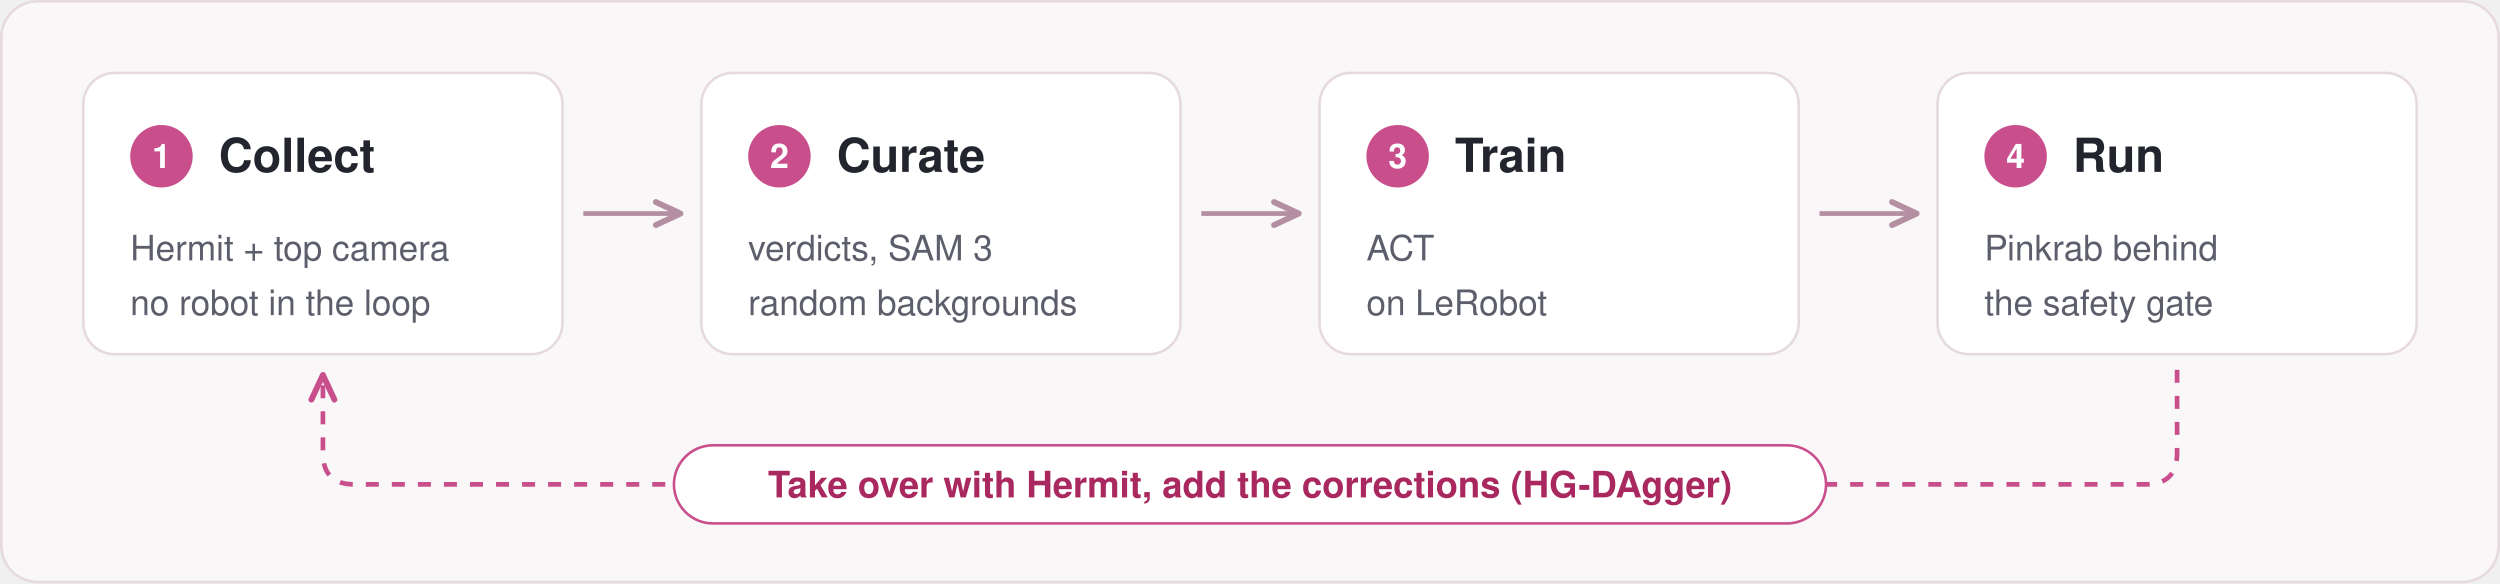
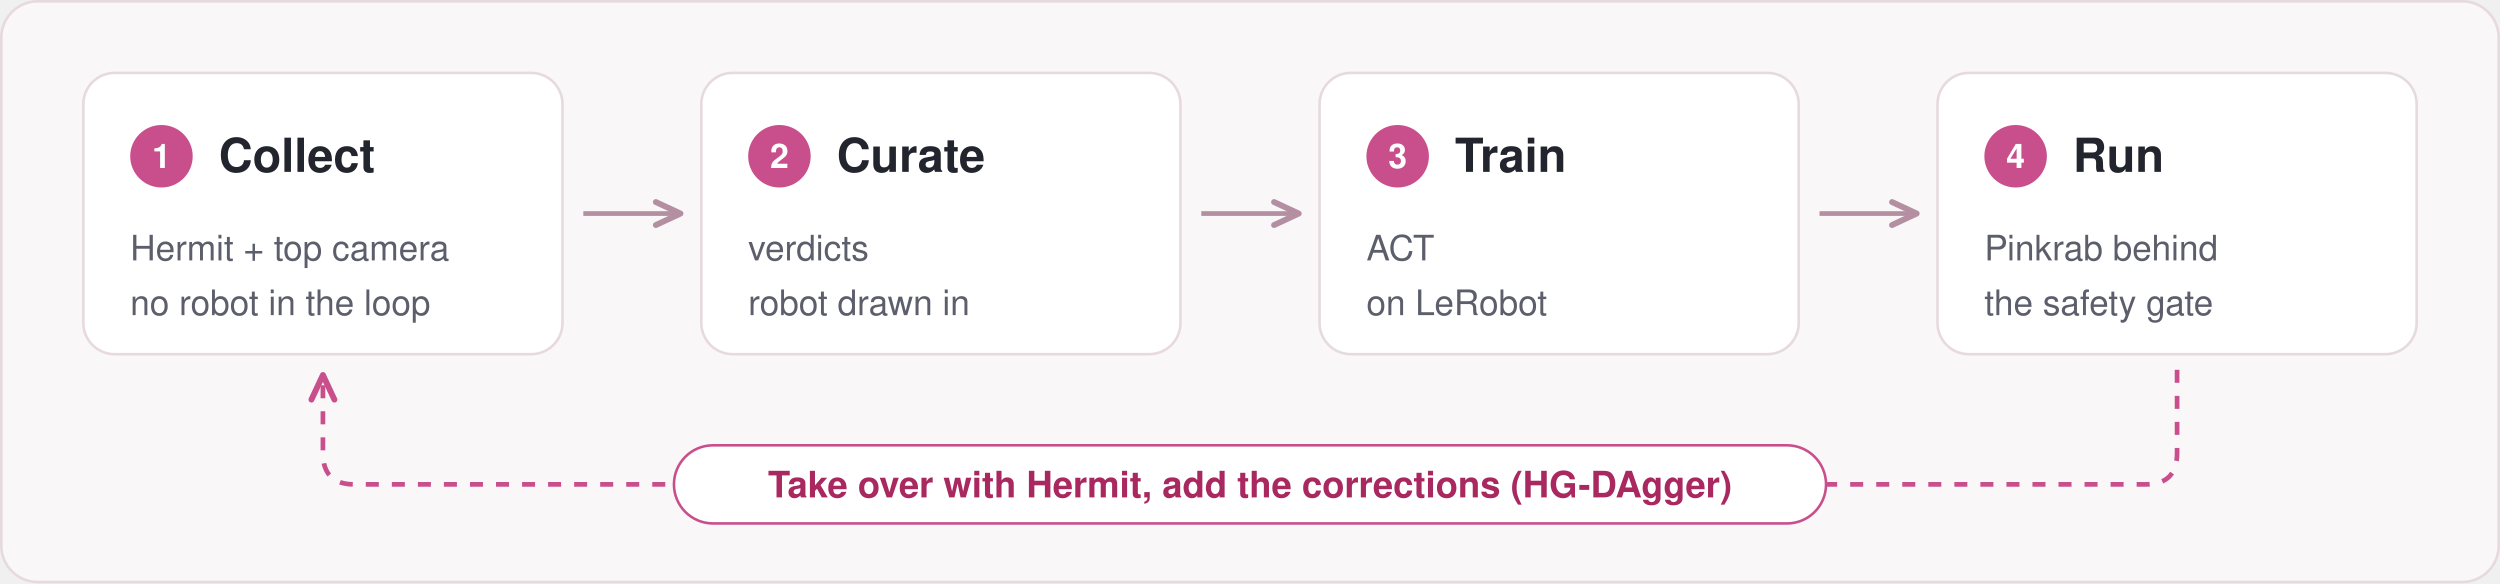
<svg xmlns="http://www.w3.org/2000/svg" width="960" height="224" viewBox="0 0 960 224" role="img" aria-label="Pinkrab workflow: Collect, Curate, Train, Run, and corrections fed back into Collect" font-family="Pretendard, -apple-system, BlinkMacSystemFont, 'Apple SD Gothic Neo', 'Noto Sans KR', 'Segoe UI', Helvetica, Arial, sans-serif">
  <defs>
    <marker id="a" viewBox="0 0 10 10" refX="8.5" refY="5" markerWidth="7" markerHeight="7" orient="auto">
      <path d="M1 1.5 L8.5 5 L1 8.5" fill="none" stroke="#b48ea1" stroke-width="1.8" stroke-linecap="round" stroke-linejoin="round" />
    </marker>
    <marker id="p" viewBox="0 0 10 10" refX="8.5" refY="5" markerWidth="7" markerHeight="7" orient="auto">
      <path d="M1 1.5 L8.5 5 L1 8.5" fill="none" stroke="#c94f8c" stroke-width="1.8" stroke-linecap="round" stroke-linejoin="round" />
    </marker>
  </defs>
  <rect x="0.5" y="0.5" width="959" height="223" rx="14" fill="#faf7f8" stroke="#e6d9e0" />
  <line x1="224.0" y1="82.0" x2="261.3" y2="82.0" stroke="#b48ea1" stroke-width="1.8" marker-end="url(#a)" />
  <line x1="461.3" y1="82.0" x2="498.7" y2="82.0" stroke="#b48ea1" stroke-width="1.8" marker-end="url(#a)" />
  <line x1="698.7" y1="82.0" x2="736.0" y2="82.0" stroke="#b48ea1" stroke-width="1.8" marker-end="url(#a)" />
  <path d="M836.0 142 V174 Q836.0 186 824.0 186 H136.0 Q124.0 186 124.0 174 V144" fill="none" stroke="#c94f8c" stroke-width="1.8" stroke-dasharray="5 5" marker-end="url(#p)" />
  <rect x="258.8" y="171" width="442.4" height="30" rx="15" fill="#ffffff" stroke="#c94f8c" />
  <text x="480.0" y="191.0" font-size="14" font-weight="600" fill="#a8285f" text-anchor="middle">Take over with Hermit, add the corrections (HG-DAgger)</text>
  <rect x="32.0" y="28" width="184" height="108" rx="12" fill="#ffffff" stroke="#e6d9e0" />
  <circle cx="62.0" cy="60" r="12" fill="#c94f8c" />
  <text x="62.0" y="64.5" font-size="13" font-weight="700" fill="#ffffff" text-anchor="middle">1</text>
  <text x="84.0" y="66.0" font-size="18" font-weight="700" fill="#23252e" text-anchor="start">Collect</text>
  <text x="50.0" y="100.0" font-size="13.5" font-weight="400" fill="#5c5f6b" text-anchor="start">Hermit + top camera</text>
  <text x="50.0" y="121.0" font-size="13.5" font-weight="400" fill="#5c5f6b" text-anchor="start">no robot in the loop</text>
  <rect x="269.3" y="28" width="184" height="108" rx="12" fill="#ffffff" stroke="#e6d9e0" />
  <circle cx="299.3" cy="60" r="12" fill="#c94f8c" />
  <text x="299.3" y="64.5" font-size="13" font-weight="700" fill="#ffffff" text-anchor="middle">2</text>
  <text x="321.3" y="66.0" font-size="18" font-weight="700" fill="#23252e" text-anchor="start">Curate</text>
-   <text x="287.3" y="100.0" font-size="13.5" font-weight="400" fill="#5c5f6b" text-anchor="start">verdicts, SAM 3</text>
-   <text x="287.3" y="121.0" font-size="13.5" font-weight="400" fill="#5c5f6b" text-anchor="start">random backgrounds</text>
+   <text x="287.3" y="100.0" font-size="13.5" font-weight="400" fill="#5c5f6b" text-anchor="start">verdicts</text>
+   <text x="287.3" y="121.0" font-size="13.5" font-weight="400" fill="#5c5f6b" text-anchor="start">robot drawn in</text>
  <rect x="506.7" y="28" width="184" height="108" rx="12" fill="#ffffff" stroke="#e6d9e0" />
  <circle cx="536.7" cy="60" r="12" fill="#c94f8c" />
  <text x="536.7" y="64.5" font-size="13" font-weight="700" fill="#ffffff" text-anchor="middle">3</text>
  <text x="558.7" y="66.0" font-size="18" font-weight="700" fill="#23252e" text-anchor="start">Train</text>
  <text x="524.7" y="100.0" font-size="13.5" font-weight="400" fill="#5c5f6b" text-anchor="start">ACT</text>
  <text x="524.7" y="121.0" font-size="13.5" font-weight="400" fill="#5c5f6b" text-anchor="start">on LeRobot</text>
  <rect x="744.0" y="28" width="184" height="108" rx="12" fill="#ffffff" stroke="#e6d9e0" />
  <circle cx="774.0" cy="60" r="12" fill="#c94f8c" />
  <text x="774.0" y="64.5" font-size="13" font-weight="700" fill="#ffffff" text-anchor="middle">4</text>
  <text x="796.0" y="66.0" font-size="18" font-weight="700" fill="#23252e" text-anchor="start">Run</text>
  <text x="762.0" y="100.0" font-size="13.5" font-weight="400" fill="#5c5f6b" text-anchor="start">Pinkrab behind</text>
  <text x="762.0" y="121.0" font-size="13.5" font-weight="400" fill="#5c5f6b" text-anchor="start">the safety gate</text>
</svg>
